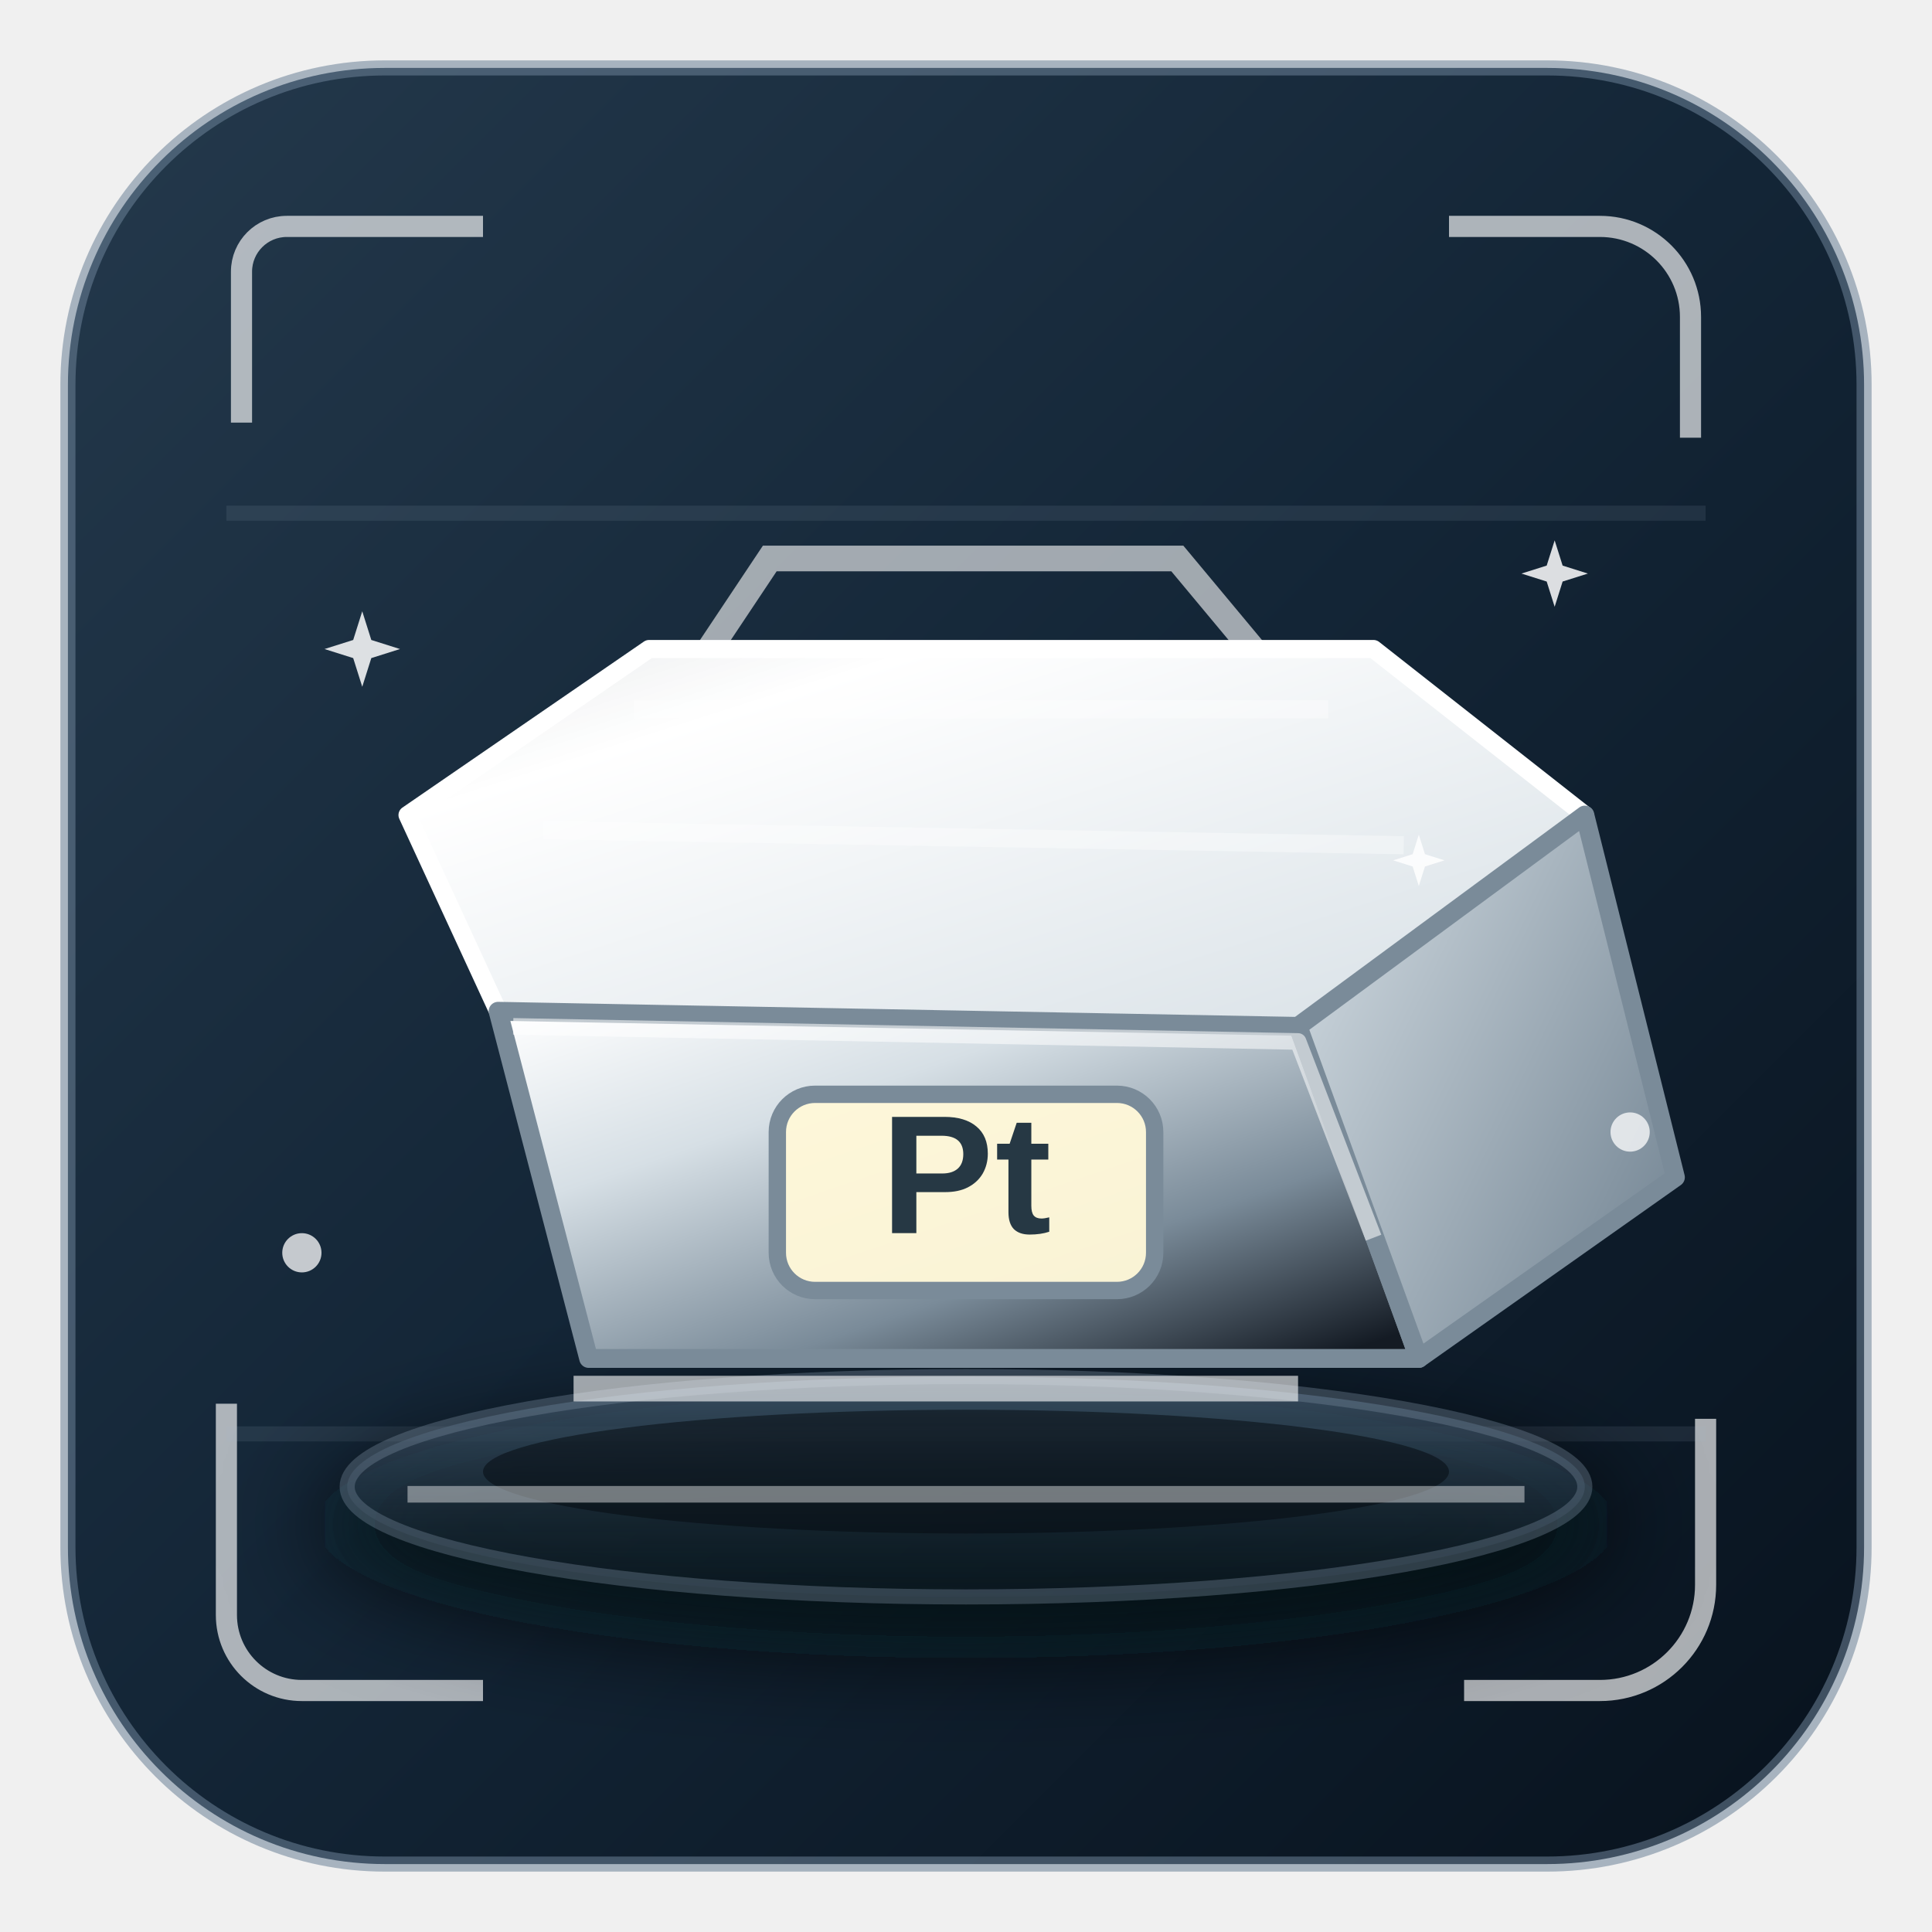
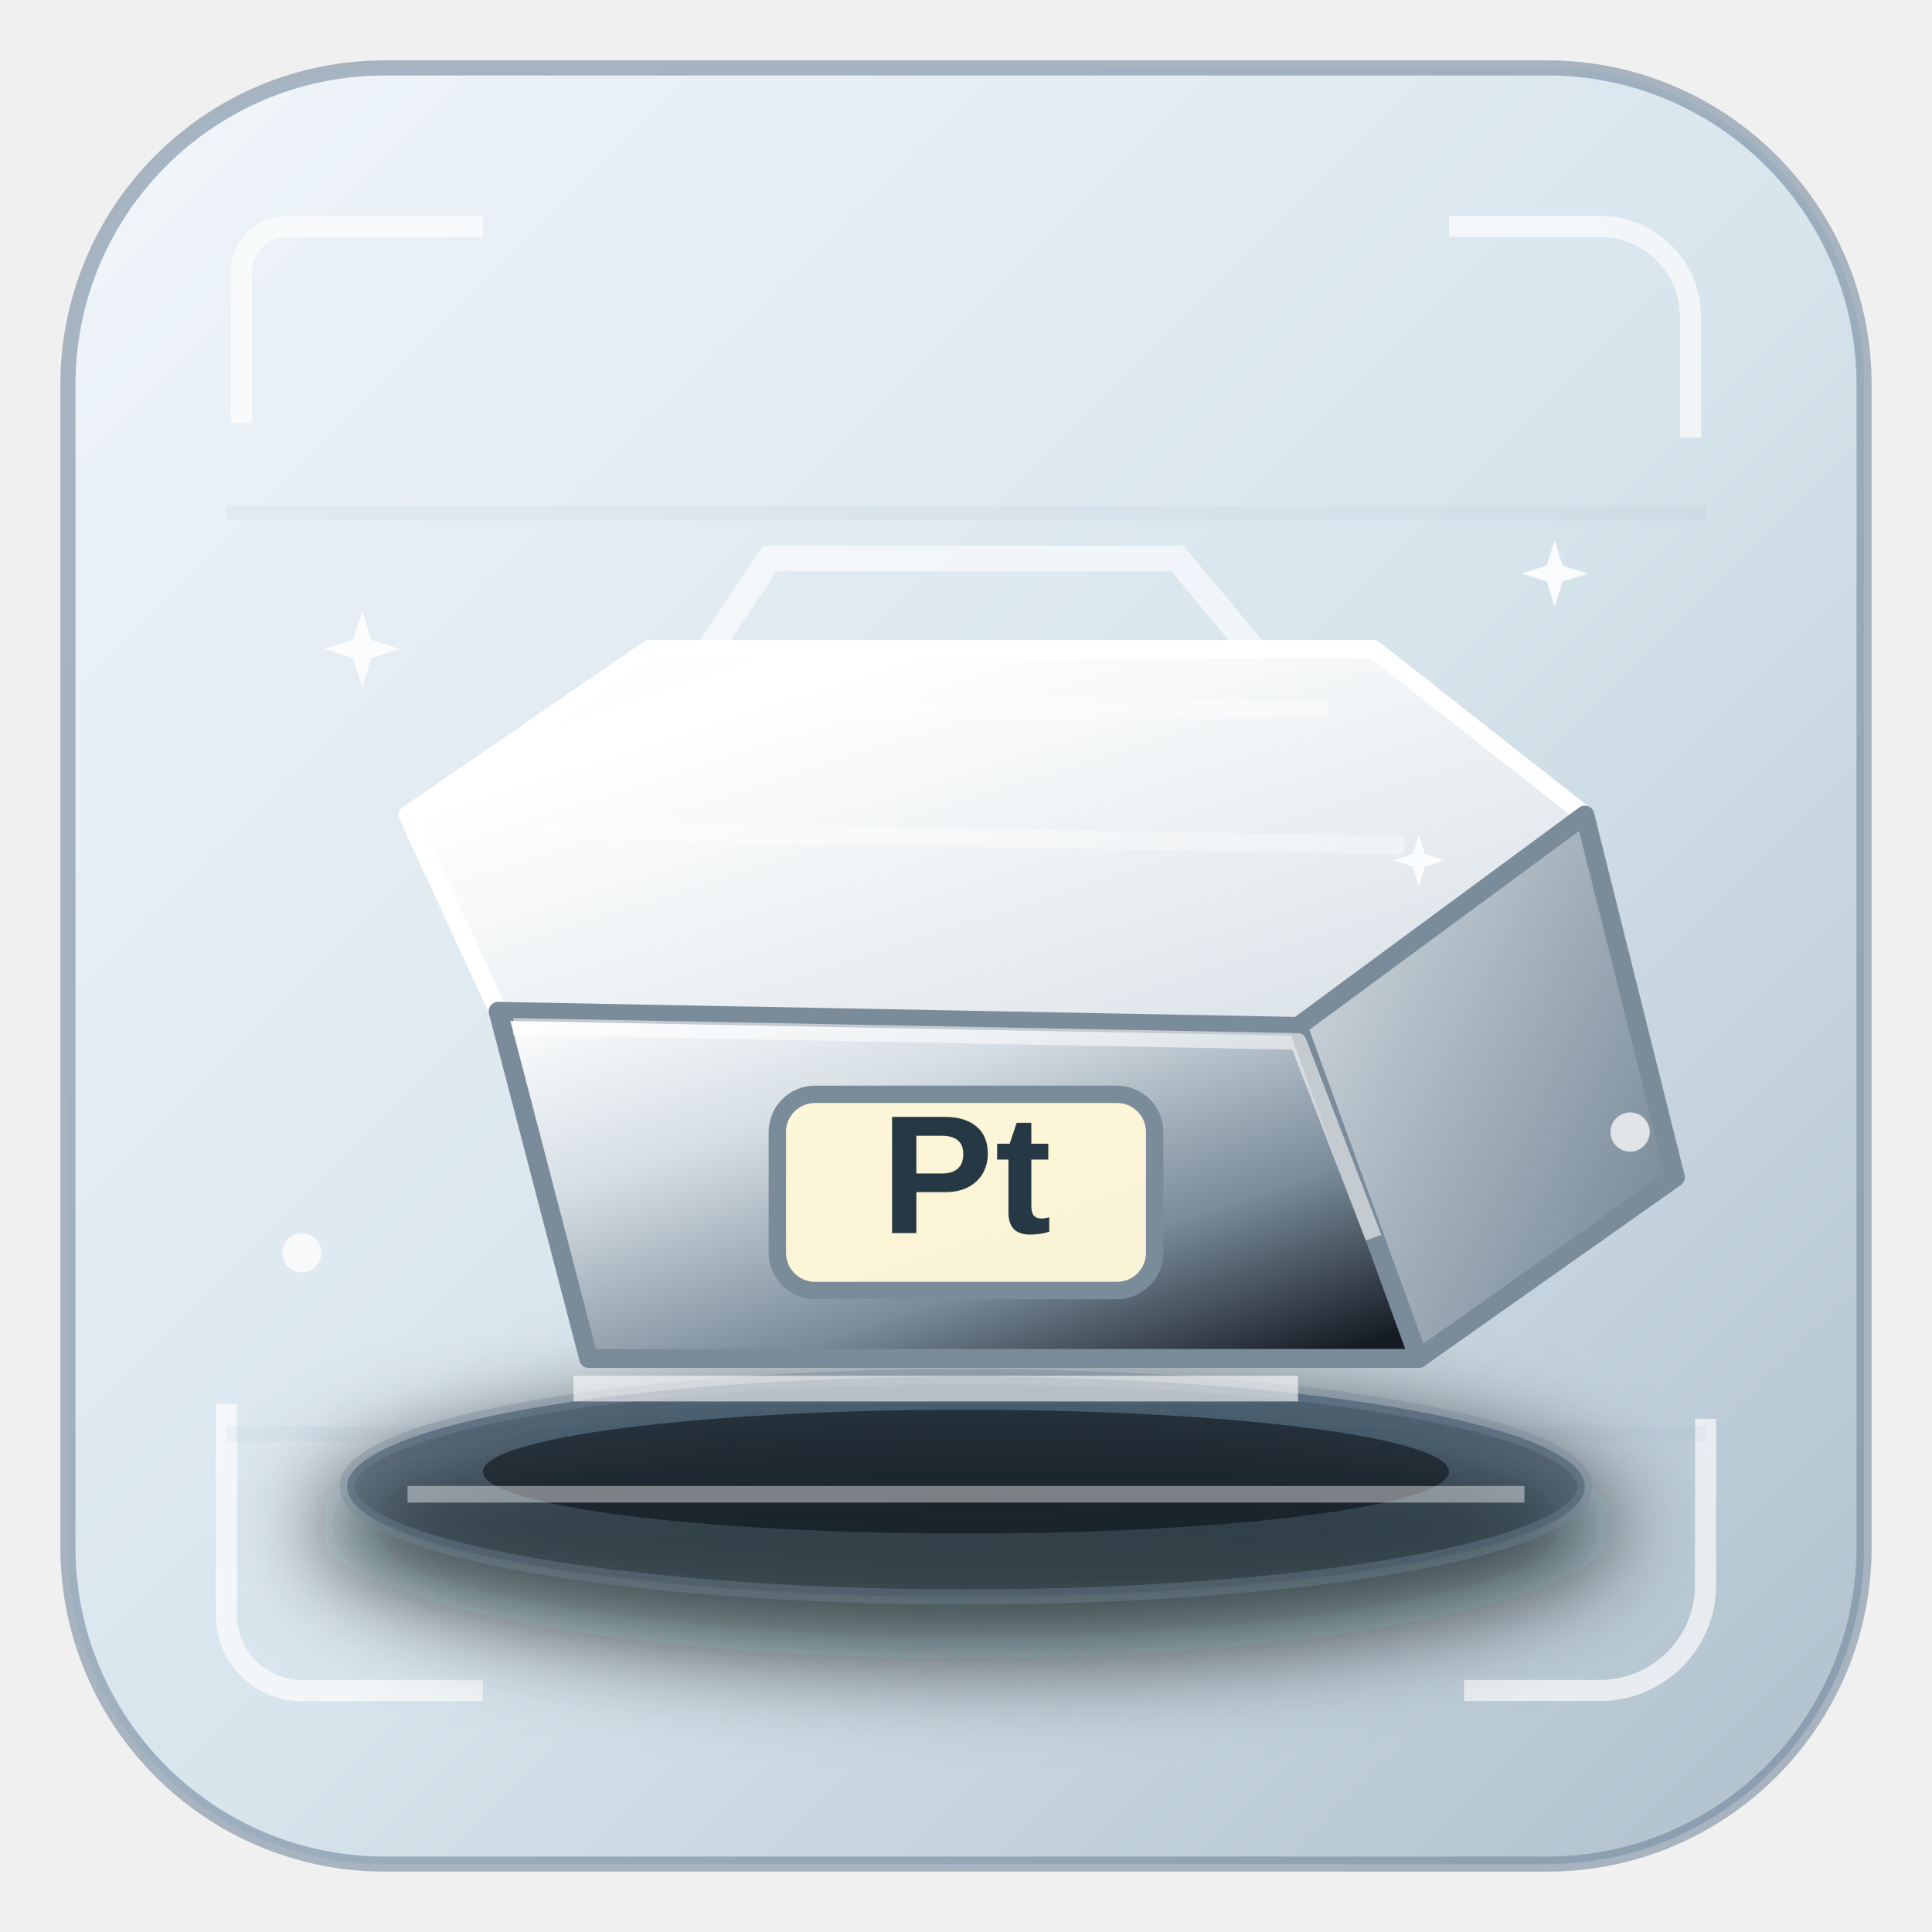
<svg xmlns="http://www.w3.org/2000/svg" width="128" height="128" viewBox="0 0 128 128" role="img" aria-labelledby="omega-platinum-title omega-platinum-desc" data-omega-icon-kind="resource" data-omega-icon-id="platinum">
  <defs>
    <linearGradient id="omega-platinum-bg" x1="0" y1="0" x2="1" y2="1">
-       <stop offset="0" stop-color="#24394c" />
-       <stop offset=".5" stop-color="#132536" />
-       <stop offset="1" stop-color="#08121d" />
+       <stop offset="0" stop-color="#f1f6fa" />
+       <stop offset=".52" stop-color="#d8e5ed" />
+       <stop offset="1" stop-color="#aebfcb" />
    </linearGradient>
    <linearGradient id="omega-platinum-metal" x1="0" y1="0" x2=".9" y2="1">
      <stop offset="0" stop-color="#ffffff" />
      <stop offset=".32" stop-color="#d6dfe5" />
      <stop offset=".7" stop-color="#7a8b99" />
      <stop offset="1" stop-color="#141b24" />
    </linearGradient>
    <linearGradient id="omega-platinum-top" x1="0" y1="0" x2="1" y2="1">
      <stop offset="0" stop-color="#ffffff" stop-opacity=".9" />
      <stop offset=".22" stop-color="#ffffff" />
      <stop offset="1" stop-color="#d6dfe5" />
    </linearGradient>
    <linearGradient id="omega-platinum-side" x1="0" y1="0" x2="1" y2=".7">
      <stop offset="0" stop-color="#d6dfe5" />
      <stop offset="1" stop-color="#7a8b99" />
    </linearGradient>
    <linearGradient id="omega-platinum-floor" x1="0" y1="0" x2="0" y2="1">
      <stop offset="0" stop-color="#41576b" stop-opacity=".85" />
      <stop offset="1" stop-color="#172534" stop-opacity=".25" />
    </linearGradient>
    <filter id="omega-platinum-shadow" x="-40%" y="-40%" width="180%" height="200%">
      <feGaussianBlur stdDeviation="3.1" />
    </filter>
  </defs>
  <rect x="4.5" y="4.5" width="119" height="119" rx="21" fill="url(#omega-platinum-bg)" stroke="#6b8297" stroke-opacity=".55" stroke-width="1" />
  <path d="M16 28V18a3 3 0 0 1 3-3h13M96 15h10a6 6 0 0 1 6 6v8M15 93v14a5 5 0 0 0 5 5h12M97 112h9a7 7 0 0 0 7-7V94" fill="none" stroke="#ffffff" stroke-opacity=".65" stroke-width="1.4" />
  <path d="M15 34H113M15 95H113" stroke="#a5bac8" stroke-opacity=".11" />
  <ellipse cx="64" cy="101" rx="43" ry="8.8" fill="#02070d" opacity=".7" filter="url(#omega-platinum-shadow)" />
  <ellipse cx="64" cy="98.5" rx="41" ry="7.3" fill="url(#omega-platinum-floor)" stroke="#75889a" stroke-opacity=".38" />
  <ellipse cx="64" cy="97.5" rx="32" ry="4.1" fill="#030a10" opacity=".52" />
  <g stroke-linejoin="round">
    <path d="M27 54 43 43 91 43 105 54 86 68 33 67Z" fill="url(#omega-platinum-top)" stroke="#ffffff" stroke-width="1.2" />
    <path d="M33 67 86 68 94 90 39 90Z" fill="url(#omega-platinum-metal)" stroke="#7a8b99" stroke-width="1.25" />
    <path d="M86 68 105 54 111 78 94 90Z" fill="url(#omega-platinum-side)" stroke="#7a8b99" stroke-width="1.25" />
    <path d="M34 68 86 69 91 82" stroke="#ffffff" stroke-opacity=".55" stroke-width="1.1" fill="none" />
    <path d="M42 47 88 47M36 55 93 56" stroke="#ffffff" stroke-opacity=".35" stroke-width="1.2" />
    <rect x="51.5" y="72.5" width="25" height="13" rx="2.5" fill="#fff7d8" fill-opacity=".96" stroke="#7a8b99" stroke-width="1.15" />
    <text x="64" y="81.7" font-size="11.2" font-weight="900" letter-spacing="0.1" text-anchor="middle" font-family="Arial,Helvetica,sans-serif" fill="#263844">Pt</text>
  </g>
  <path d="M47 43 51 37 78 37 83 43M38 92H86" fill="none" stroke="#ffffff" stroke-opacity=".6" stroke-width="1.7" />
  <path d="M24 40.5L24.6 42.4 26.5 43 24.6 43.6 24 45.5 23.4 43.6 21.5 43 23.4 42.4Z" fill="#ffffff" opacity=".85" />
  <path d="M103 35.8L103.528 37.472 105.2 38 103.528 38.528 103 40.2 102.472 38.528 100.8 38 102.472 37.472Z" fill="#ffffff" opacity=".85" />
  <path d="M94 55.3L94.408 56.592 95.7 57 94.408 57.408 94 58.7 93.592 57.408 92.3 57 93.592 56.592Z" fill="#fff" opacity=".85" />
  <path d="M27 99H101" stroke="#ffffff" stroke-opacity=".42" stroke-width="1.1" />
  <circle cx="20" cy="83" r="1.3" fill="#ffffff" opacity=".75" />
  <circle cx="108" cy="75" r="1.3" fill="#ffffff" opacity=".75" />
</svg>
